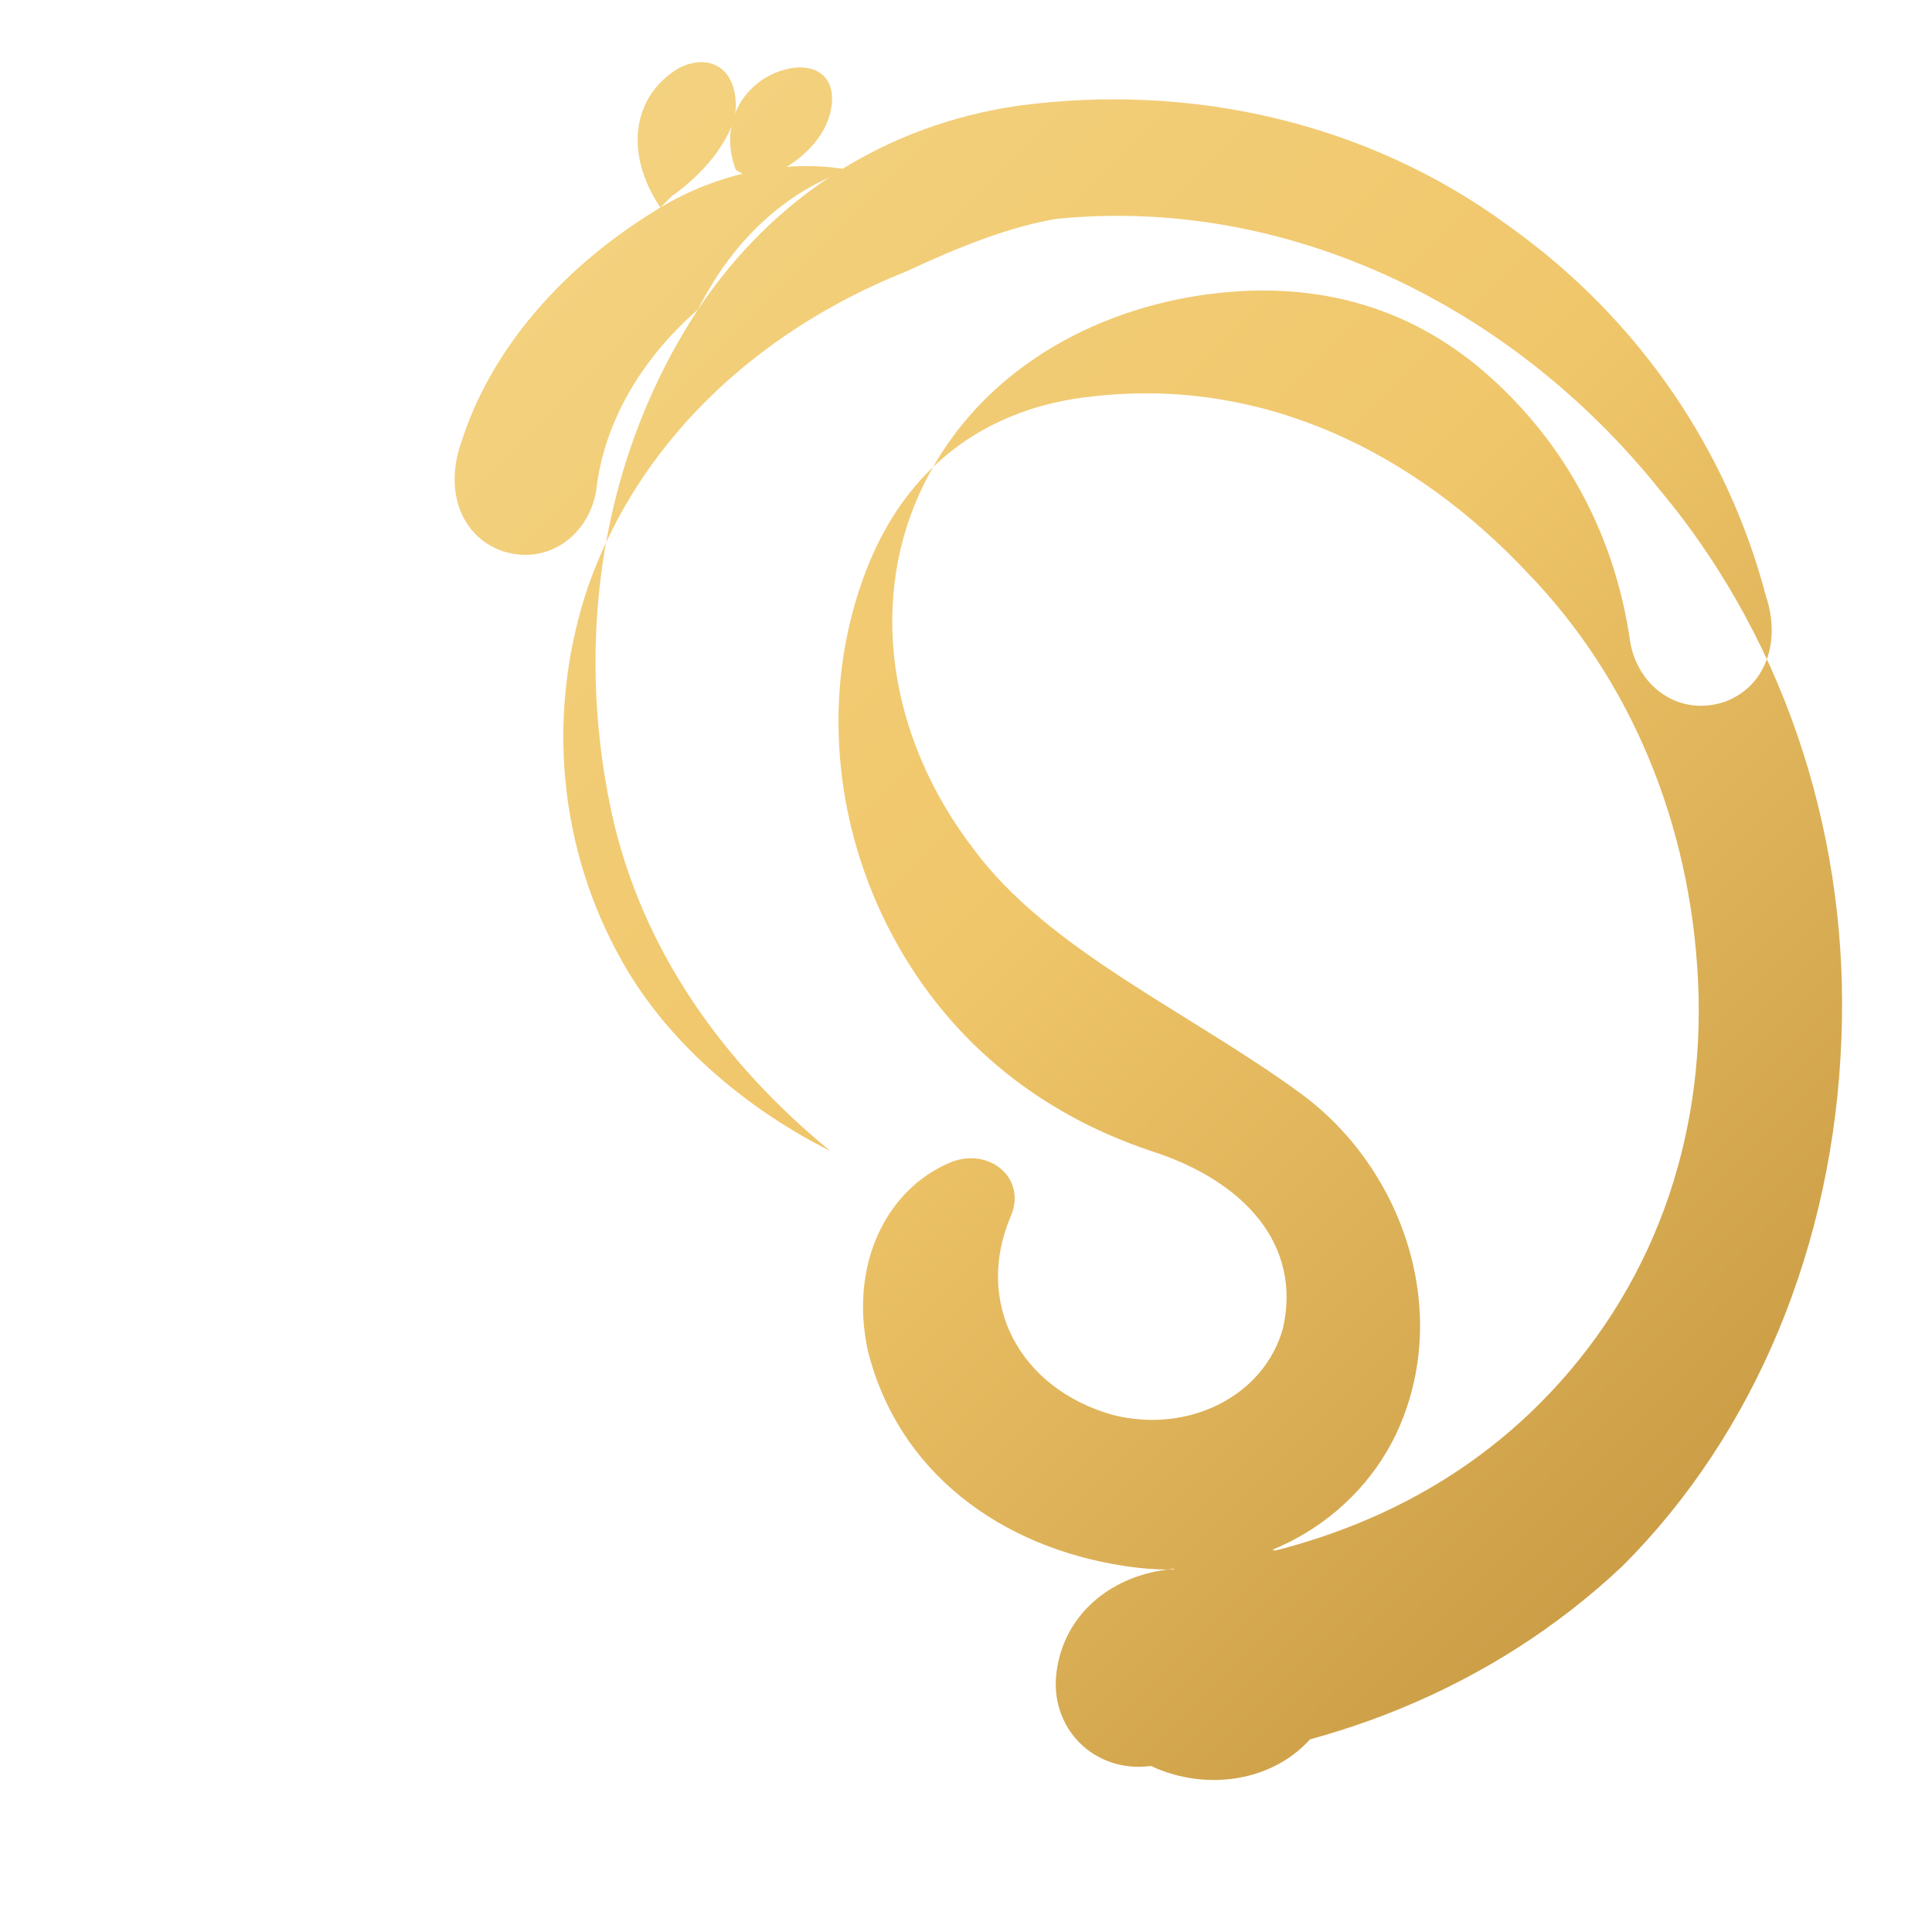
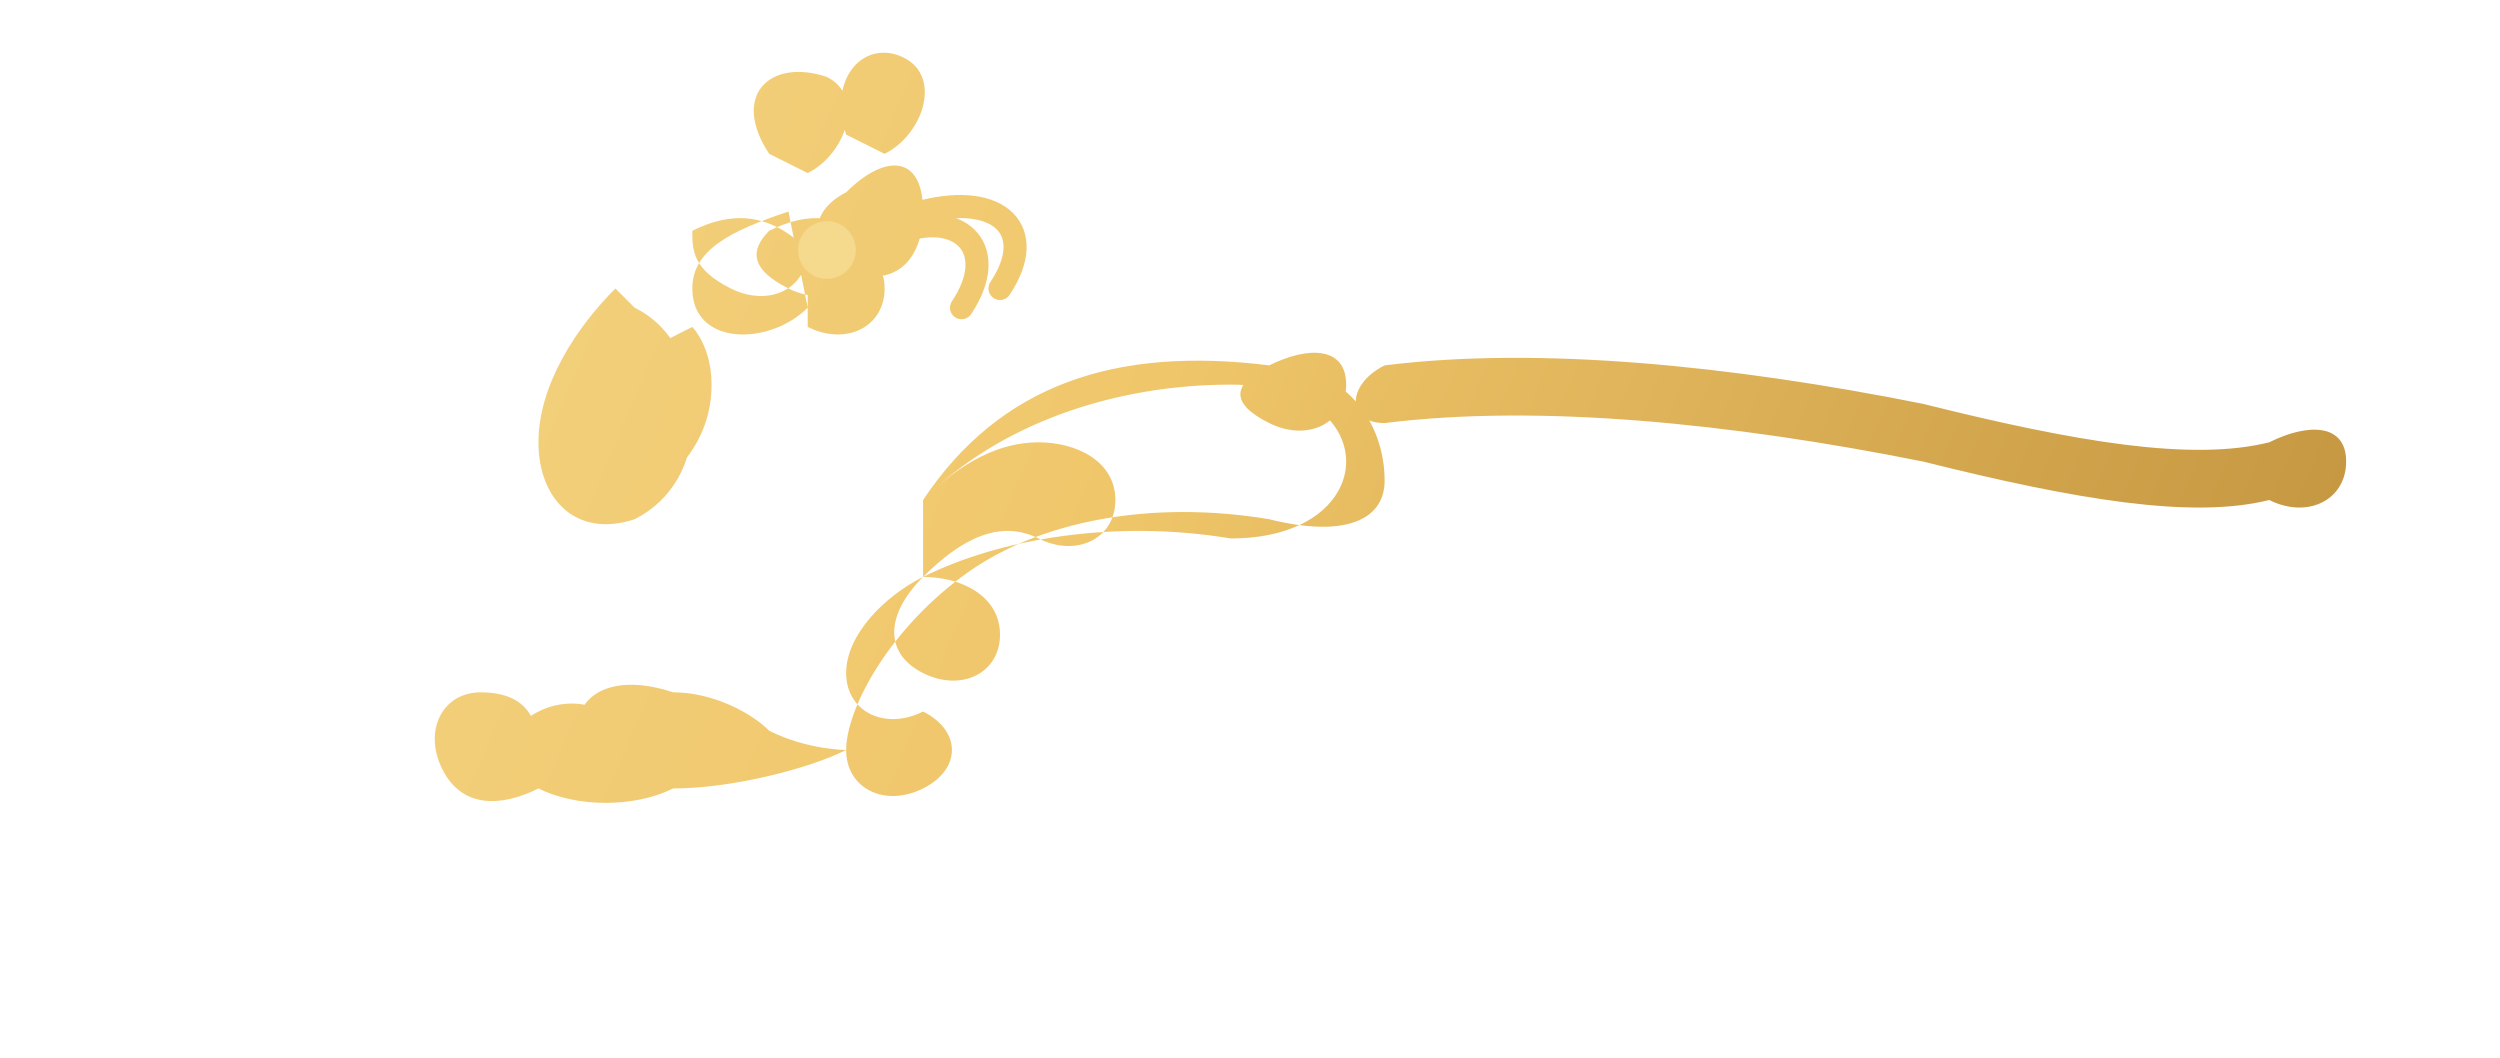
- <svg xmlns="http://www.w3.org/2000/svg" viewBox="0 0 512 512" fill="none">
+ <svg xmlns="http://www.w3.org/2000/svg" viewBox="0 0 130 55" fill="none">
  <defs>
-     <linearGradient id="g" x1="0" y1="0" x2="512" y2="512" gradientUnits="userSpaceOnUse">
+     <linearGradient id="g" x1="0" y1="0" x2="130" y2="55" gradientUnits="userSpaceOnUse">
      <stop offset="0" stop-color="#F5D98C" />
-       <stop offset=".5" stop-color="#F0C66A" />
+       <stop offset=".45" stop-color="#F0C66A" />
      <stop offset="1" stop-color="#B88934" />
    </linearGradient>
  </defs>
-   <path fill="url(#g)" d="     M280 58     C340 52 400 80 440 130     C475 172 490 225 488 275     C486 330 465 380 430 415     C395 448 350 465 305 468     L305 468     C290 470 278 458 280 443     C282 428 294 418 309 416     C348 412 382 398 408 372     C438 342 452 302 450 260     C448 218 432 180 405 152     C375 120 335 100 290 105     C260 108 240 125 230 150     C218 180 220 215 235 245     C250 275 275 295 305 305     C330 313 345 330 340 352     C335 370 315 380 295 375     C270 368 258 345 268 322     L268 322     C272 312 262 304 252 308     C235 315 225 335 230 358     C238 390 265 410 298 415     C330 420 358 405 370 380     C385 348 372 310 345 290     C315 268 278 252 258 225     C235 195 230 158 245 128     C260 98 290 82 320 78     C350 74 375 82 395 100     C415 118 428 142 432 170     L432 170     C434 182 445 190 457 186     C468 182 472 170 468 158     C458 120 435 85 400 60     C362 32 315 22 270 28     C235 33 205 52 185 82     C160 120 152 168 162 215     C170 252 192 282 220 305     C200 295 178 278 165 255     C148 225 145 190 155 158     C168 118 200 88 240 72     C255 65 268 60 280 58Z   " />
-   <path fill="url(#g)" d="     M185 82     C170 95 160 112 158 130     L158 130     C156 142 145 150 133 146     C122 142 118 130 122 118     C130 92 150 70 175 55     C190 46 208 42 225 45     C210 50 195 62 185 82Z   " />
-   <path fill="url(#g)" d="     M175 55     C165 40 168 25 180 18     C188 14 195 18 195 28     C195 35 188 45 178 52Z   " />
-   <path fill="url(#g)" d="     M195 45     C190 32 198 20 210 18     C218 17 222 22 220 30     C218 38 210 45 200 48Z   " />
-   <path fill="url(#g)" d="     M305 468     C320 475 338 472 348 460     C360 446 358 425 345 415     C332 405 315 408 308 420     C302 430 308 442 318 448     C325 452 332 448 332 440     C332 435 328 432 322 434   " />
+   <path fill="url(#g)" d="     M44 10 C46 8 48 8 48 11 C48 13 46 14 44 13 Z     M41 11 C38 12 36 13 36 15 C36 18 40 18 42 16 Z     M42 14 C44 13 46 13 46 15 C46 17 44 18 42 17 Z     M32 15 C30 17 28 20 28 23 C28 26 30 28 33 27 L33 27 C35 26 36 24 36 22 C36 19 35 17 33 16 Z     M36 12 C38 11 40 11 42 13 L42 13 C42 15 40 16 38 15 C36 14 36 13 36 12 Z     M44 10 C46 9 48 9 48 11 L48 11 C48 14 46 15 44 14 C42 13 42 11 44 10 Z     M36 17 C34 18 30 20 28 23 L28 23 C28 25 30 27 33 26 L33 26 C35 25 37 23 37 20 C37 18 36 17 36 17 Z     M40 12 C42 11 44 11 45 13 L45 13 C45 15 43 16 41 15 C39 14 39 13 40 12 Z     M48 26 C52 20 58 18 66 19 L66 19 C70 19 72 22 72 25 L72 25 C72 27 70 28 66 27 C60 26 54 27 50 30 C46 33 44 37 44 39 L44 39 C44 41 46 42 48 41 L48 41 C50 40 50 38 48 37 L48 37 C46 38 44 37 44 35 L44 35 C44 33 46 31 48 30 L48 30 C52 28 58 27 64 28 L64 28 C68 28 70 26 70 24 L70 24 C70 22 68 20 64 20 C58 20 52 22 48 26 Z     M72 19 C80 18 90 19 100 21 L100 21 C108 23 114 24 118 23 L118 23 C120 22 122 22 122 24 L122 24 C122 26 120 27 118 26 L118 26 C114 27 108 26 100 24 C90 22 80 21 72 22 L72 22 C70 22 70 20 72 19 Z     M44 39 C42 40 38 41 35 41 L35 41 C32 41 30 40 30 38 L30 38 C30 36 32 35 35 36 L35 36 C37 36 39 37 40 38 L40 38 C42 39 44 39 44 39 Z     M35 41 C33 42 30 42 28 41 L28 41 C26 40 26 38 28 37 L28 37 C30 36 32 37 33 38 L33 38 C34 39 35 40 35 41 Z     M28 41 C26 42 24 42 23 40 L23 40 C22 38 23 36 25 36 L25 36 C27 36 28 37 28 39 L28 39 C28 40 28 41 28 41 Z     M48 26 C50 24 52 23 54 23 L54 23 C56 23 58 24 58 26 L58 26 C58 28 56 29 54 28 L54 28 C52 27 50 28 48 30 L48 30 C46 32 46 34 48 35 L48 35 C50 36 52 35 52 33 L52 33 C52 31 50 30 48 30 Z     M66 19 C68 18 70 18 70 20 L70 20 C70 22 68 23 66 22 L66 22 C64 21 64 20 66 19 Z   " />
+   <path fill="url(#g)" d="     M40 8 C38 5 40 3 43 4 C45 5 44 8 42 9 Z     M44 7 C43 4 45 2 47 3 C49 4 48 7 46 8 Z   " />
+   <circle cx="43" cy="13" r="1.5" fill="#F5D98C" />
+   <path stroke="url(#g)" stroke-width="1.2" stroke-linecap="round" fill="none" d="     M48 11 C52 10 54 12 52 15     M47 12 C50 11 52 13 50 16   " />
</svg>
